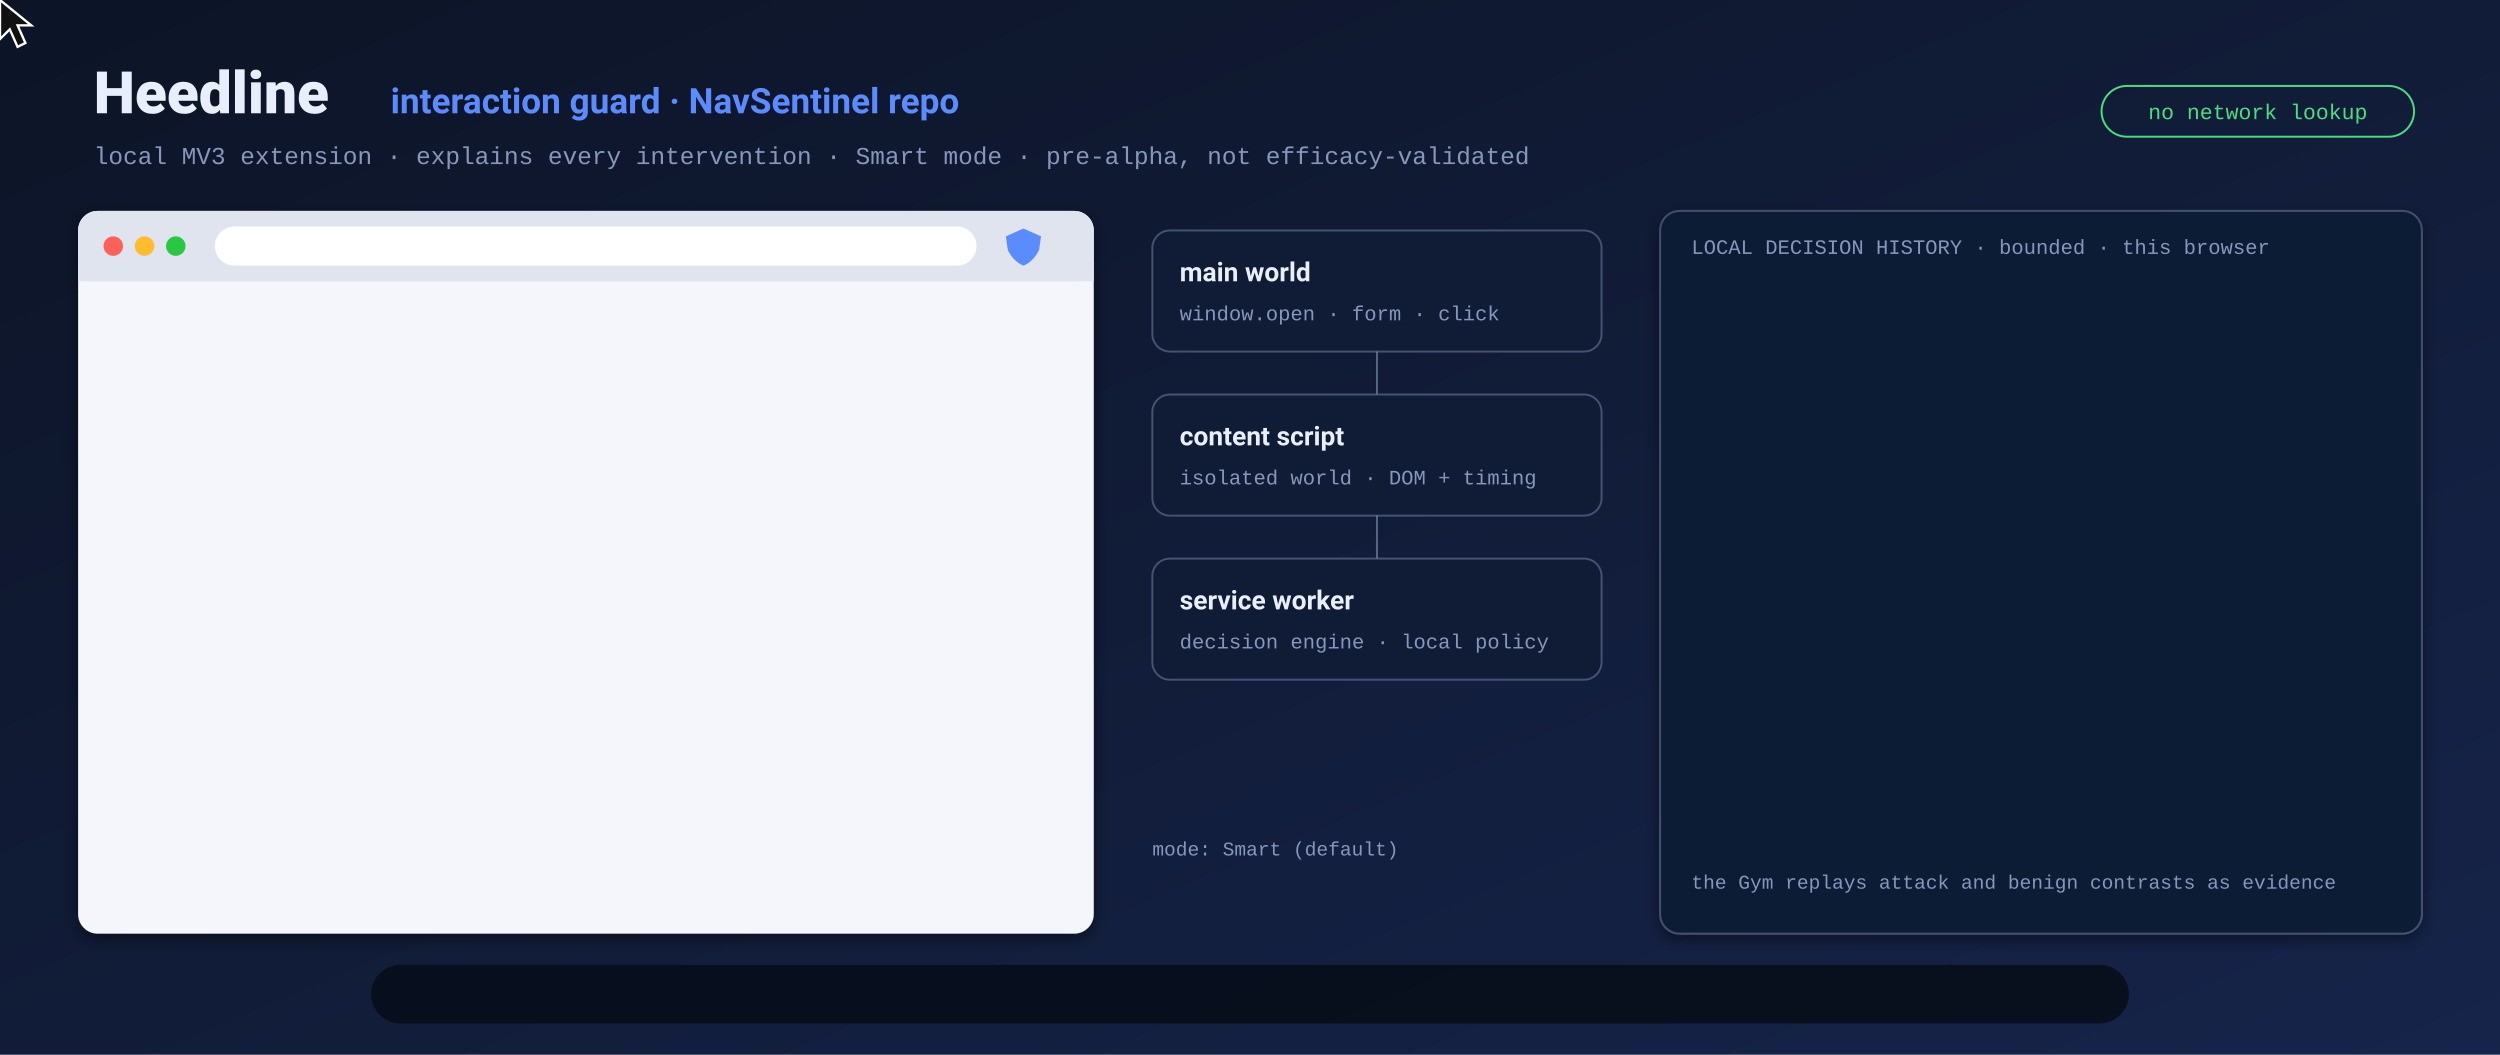
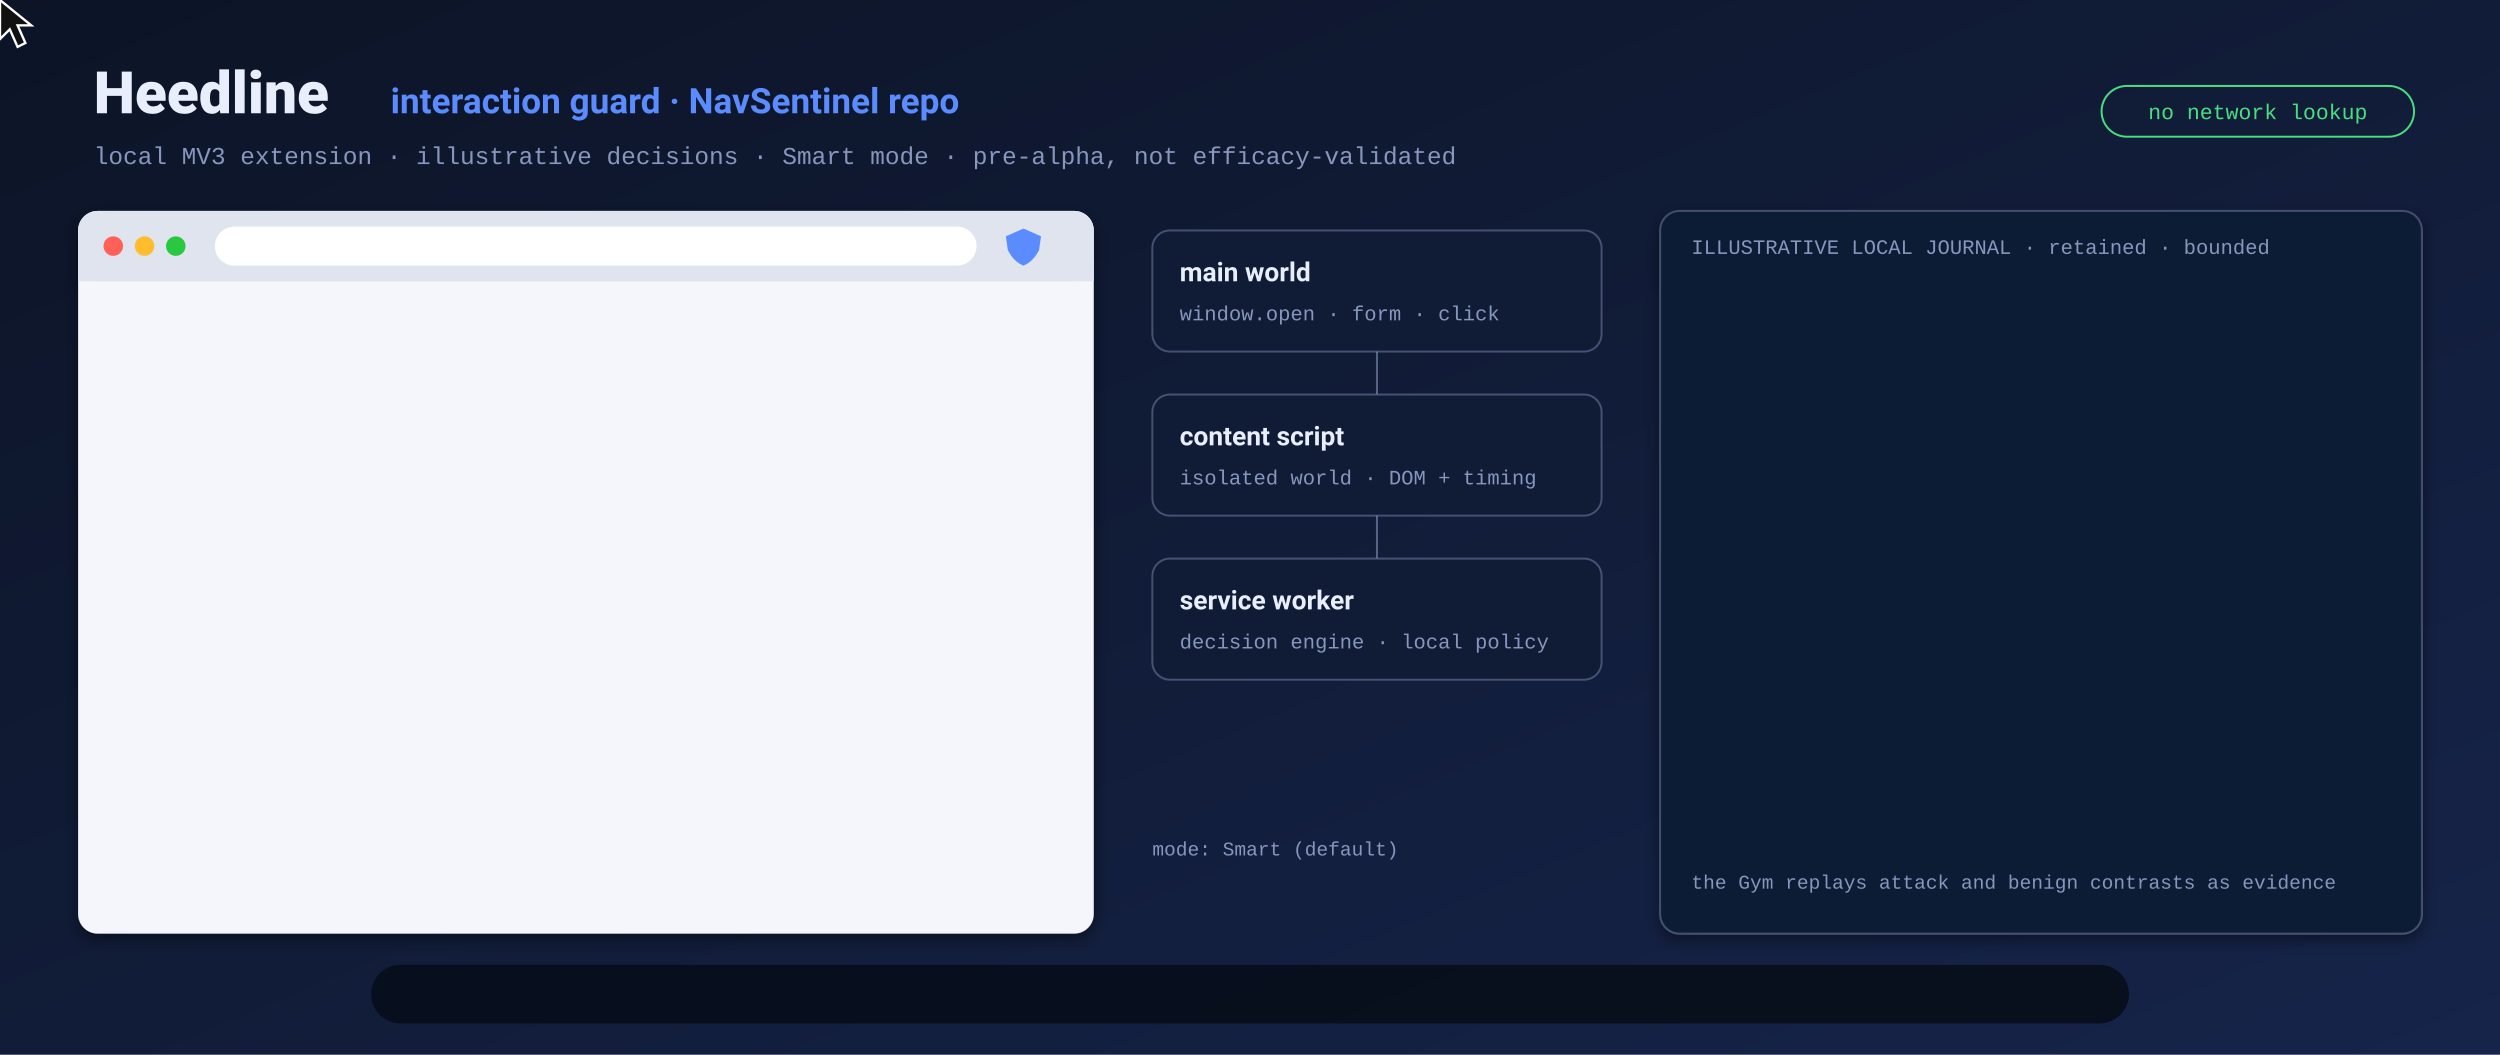
<svg xmlns="http://www.w3.org/2000/svg" width="1280" height="540" viewBox="0 0 1280 540" role="img" aria-labelledby="t d" data-poster-time="11.9">
-   <style>.flow{stroke-dasharray:2 10;animation:fl 1.231s linear infinite}@keyframes fl{to{stroke-dashoffset:-12}}@media (prefers-reduced-motion:reduce){.flow{animation:none}}@media (prefers-reduced-motion:reduce){.rm0{opacity:0!important}.rm1{opacity:1!important}.rm2{opacity:0.665!important}.rm3{transform:translate(260.2px,293px)!important}.rm4{transform:translate(705px,330px)!important}.rm5{transform:translate(705px,130px)!important}}</style>
+   <style>.flow{stroke-dasharray:2 10;animation:fl 1.231s linear infinite}@keyframes fl{to{stroke-dashoffset:-12}}@media (prefers-reduced-motion:reduce){.flow{animation:none}}@media (prefers-reduced-motion:reduce){.rm0{opacity:0!important}.rm1{opacity:1!important}.rm2{opacity:0!important}.rm3{transform:translate(260.2px,293px)!important}.rm4{transform:translate(705px,330px)!important}.rm5{transform:translate(705px,130px)!important}}</style>
  <defs>
    <linearGradient id="bg" x1="0" y1="0" x2="1" y2="1">
      <stop offset="0" stop-color="#0c1426" />
      <stop offset="1" stop-color="#16244a" />
    </linearGradient>
    <filter id="sh">
      <feDropShadow dx="0" dy="3" stdDeviation="4" flood-color="#000" flood-opacity=".45" />
    </filter>
  </defs>
  <rect width="1280" height="540" fill="url(#bg)" />
  <text x="48" y="58" font-family="system-ui,-apple-system,'Segoe UI',Roboto,'Helvetica Neue',Arial,sans-serif" font-weight="800" font-size="30" fill="#e8eefc">Heedline</text>
  <text x="200" y="58" font-family="system-ui,-apple-system,'Segoe UI',Roboto,'Helvetica Neue',Arial,sans-serif" font-weight="600" font-size="18" fill="#5b8cff">interaction guard · NavSentinel repo</text>
-   <text x="48" y="84" font-family="ui-monospace,SFMono-Regular,Menlo,Consolas,'Liberation Mono',monospace" font-size="12.5" fill="#8796bd">local MV3 extension · explains every intervention · Smart mode · pre-alpha, not efficacy-validated</text>
+   <text x="48" y="84" font-family="ui-monospace,SFMono-Regular,Menlo,Consolas,'Liberation Mono',monospace" font-size="12.5" fill="#8796bd">local MV3 extension · illustrative decisions · Smart mode · pre-alpha, not efficacy-validated</text>
  <g transform="translate(1076,44)">
    <rect width="160" height="26" rx="13" fill="none" stroke="#4ade80" />
    <text x="80" y="17" text-anchor="middle" font-family="ui-monospace,SFMono-Regular,Menlo,Consolas,'Liberation Mono',monospace" font-size="11" fill="#4ade80">no network lookup</text>
  </g>
  <g filter="url(#sh)">
    <rect x="40" y="108" width="520" height="370" rx="10" fill="#f4f6fb" />
  </g>
  <rect x="40" y="108" width="520" height="36" rx="10" fill="#dfe4ef" />
  <rect x="40" y="134" width="520" height="10" fill="#dfe4ef" />
  <circle cx="58" cy="126" r="5" fill="#ff6159" />
  <circle cx="74" cy="126" r="5" fill="#ffbd2e" />
  <circle cx="90" cy="126" r="5" fill="#28c941" />
  <rect x="110" y="116" width="390" height="20" rx="10" fill="#fff" />
  <g transform="translate(514,116)">
    <path d="M10 1 L19 5 L18 12 Q15 18 10 20 Q5 18 2 12 L1 5Z" fill="#5b8cff" />
  </g>
  <text x="124" y="130" font-family="ui-monospace,SFMono-Regular,Menlo,Consolas,'Liberation Mono',monospace" font-size="11" fill="#334" opacity="0" class="rm0">
    <animate attributeName="opacity" dur="16.0s" repeatCount="indefinite" calcMode="spline" keyTimes="0;0;0.006;0.181;0.188;0.938;0.969;1" values="0;0;1;1;0;0;0;0" keySplines="0 0 1 1;0 0 1 1;0 0 1 1;0 0 1 1;0 0 1 1;.4 0 .2 1;0 0 1 1" />news.example/article</text>
  <text x="124" y="130" font-family="ui-monospace,SFMono-Regular,Menlo,Consolas,'Liberation Mono',monospace" font-size="11" fill="#334" opacity="0" class="rm0">
    <animate attributeName="opacity" dur="16.0s" repeatCount="indefinite" calcMode="spline" keyTimes="0;0.163;0.169;0.381;0.388;0.938;0.969;1" values="0;0;1;1;0;0;0;0" keySplines="0 0 1 1;0 0 1 1;0 0 1 1;0 0 1 1;0 0 1 1;.4 0 .2 1;0 0 1 1" />news.example/article</text>
  <text x="124" y="130" font-family="ui-monospace,SFMono-Regular,Menlo,Consolas,'Liberation Mono',monospace" font-size="11" fill="#334" opacity="0" class="rm0">
    <animate attributeName="opacity" dur="16.0s" repeatCount="indefinite" calcMode="spline" keyTimes="0;0.362;0.369;0.556;0.562;0.938;0.969;1" values="0;0;1;1;0;0;0;0" keySplines="0 0 1 1;0 0 1 1;0 0 1 1;0 0 1 1;0 0 1 1;.4 0 .2 1;0 0 1 1" />news.example/article</text>
  <text x="124" y="130" font-family="ui-monospace,SFMono-Regular,Menlo,Consolas,'Liberation Mono',monospace" font-size="11" fill="#334" opacity="0" class="rm1">
    <animate attributeName="opacity" dur="16.0s" repeatCount="indefinite" calcMode="spline" keyTimes="0;0.537;0.544;0.756;0.762;0.938;0.969;1" values="0;0;1;1;0;0;0;0" keySplines="0 0 1 1;0 0 1 1;0 0 1 1;0 0 1 1;0 0 1 1;.4 0 .2 1;0 0 1 1" />verify-human.example</text>
-   <text x="124" y="130" font-family="ui-monospace,SFMono-Regular,Menlo,Consolas,'Liberation Mono',monospace" font-size="11" fill="#334" opacity="0" class="rm1">
+   <text x="124" y="130" font-family="ui-monospace,SFMono-Regular,Menlo,Consolas,'Liberation Mono',monospace" font-size="11" fill="#334" opacity="0" class="rm0">
    <animate attributeName="opacity" dur="16.0s" repeatCount="indefinite" calcMode="spline" keyTimes="0;0.738;0.744;0.938;0.969;1" values="0;0;1;1;0;0" keySplines="0 0 1 1;0 0 1 1;0 0 1 1;.4 0 .2 1;0 0 1 1" />paypa1-login.example</text>
  <g opacity="0" class="rm0">
    <animate attributeName="opacity" dur="16.0s" repeatCount="indefinite" calcMode="spline" keyTimes="0;0;0.009;0.178;0.188;0.938;0.969;1" values="0;0;1;1;0;0;0;0" keySplines="0 0 1 1;0 0 1 1;0 0 1 1;0 0 1 1;0 0 1 1;.4 0 .2 1;0 0 1 1" />
    <rect x="64" y="164" width="300" height="14" rx="3" fill="#223" opacity=".8" />
    <rect x="64" y="194" width="460" height="7" rx="3" fill="#99a" opacity=".5" />
    <rect x="64" y="212" width="440" height="7" rx="3" fill="#99a" opacity=".5" />
    <rect x="64" y="230" width="470" height="7" rx="3" fill="#99a" opacity=".5" />
    <rect x="64" y="248" width="300" height="7" rx="3" fill="#99a" opacity=".5" />
    <rect x="64" y="266" width="450" height="7" rx="3" fill="#99a" opacity=".5" />
    <rect x="64" y="284" width="420" height="7" rx="3" fill="#99a" opacity=".5" />
    <rect x="64" y="302" width="460" height="7" rx="3" fill="#99a" opacity=".5" />
    <rect x="64" y="320" width="380" height="7" rx="3" fill="#99a" opacity=".5" />
    <rect x="64" y="354" width="150" height="34" rx="6" fill="#5b8cff" />
    <text x="139" y="376" text-anchor="middle" font-family="system-ui,-apple-system,'Segoe UI',Roboto,'Helvetica Neue',Arial,sans-serif" font-size="12.5" fill="#fff">Read more</text>
  </g>
  <g opacity="0" class="rm0">
    <animate attributeName="opacity" dur="16.0s" repeatCount="indefinite" calcMode="spline" keyTimes="0;0.163;0.172;0.378;0.388;0.938;0.969;1" values="0;0;1;1;0;0;0;0" keySplines="0 0 1 1;0 0 1 1;0 0 1 1;0 0 1 1;0 0 1 1;.4 0 .2 1;0 0 1 1" />
    <rect x="64" y="164" width="300" height="14" rx="3" fill="#223" opacity=".8" />
    <rect x="64" y="194" width="460" height="7" rx="3" fill="#99a" opacity=".5" />
    <rect x="64" y="212" width="440" height="7" rx="3" fill="#99a" opacity=".5" />
    <rect x="64" y="230" width="470" height="7" rx="3" fill="#99a" opacity=".5" />
    <rect x="64" y="248" width="300" height="7" rx="3" fill="#99a" opacity=".5" />
    <rect x="64" y="266" width="450" height="7" rx="3" fill="#99a" opacity=".5" />
    <rect x="64" y="284" width="420" height="7" rx="3" fill="#99a" opacity=".5" />
    <rect x="64" y="302" width="460" height="7" rx="3" fill="#99a" opacity=".5" />
    <rect x="64" y="320" width="380" height="7" rx="3" fill="#99a" opacity=".5" />
    <rect x="64" y="354" width="150" height="34" rx="6" fill="#5b8cff" />
    <text x="139" y="376" text-anchor="middle" font-family="system-ui,-apple-system,'Segoe UI',Roboto,'Helvetica Neue',Arial,sans-serif" font-size="12.5" fill="#fff">Read more</text>
    <rect x="56" y="344" width="170" height="54" rx="6" fill="#ff5d6c" fill-opacity=".18" stroke="#ff5d6c" stroke-dasharray="4 3" opacity="0" class="rm0">
      <animate attributeName="opacity" dur="16.0s" repeatCount="indefinite" calcMode="spline" keyTimes="0;0.244;0.256;0.338;0.35;0.938;0.969;1" values="0;0;1;1;0;0;0;0" keySplines="0 0 1 1;0 0 1 1;0 0 1 1;0 0 1 1;0 0 1 1;.4 0 .2 1;0 0 1 1" />
    </rect>
    <text x="234" y="364" font-family="ui-monospace,SFMono-Regular,Menlo,Consolas,'Liberation Mono',monospace" font-size="10.5" fill="#ff5d6c" opacity="0" class="rm0">
      <animate attributeName="opacity" dur="16.0s" repeatCount="indefinite" calcMode="spline" keyTimes="0;0.244;0.256;0.338;0.35;0.938;0.969;1" values="0;0;1;1;0;0;0;0" keySplines="0 0 1 1;0 0 1 1;0 0 1 1;0 0 1 1;0 0 1 1;.4 0 .2 1;0 0 1 1" />hidden overlay → ad-redirect.example</text>
    <g opacity="0" class="rm0">
      <animate attributeName="opacity" dur="16.0s" repeatCount="indefinite" calcMode="spline" keyTimes="0;0.312;0.325;0.369;0.381;0.938;0.969;1" values="0;0;1;1;0;0;0;0" keySplines="0 0 1 1;0 0 1 1;0 0 1 1;0 0 1 1;0 0 1 1;.4 0 .2 1;0 0 1 1" />
      <rect x="234" y="376" width="210" height="26" rx="13" fill="#223" />
      <text x="339" y="393" text-anchor="middle" font-family="ui-monospace,SFMono-Regular,Menlo,Consolas,'Liberation Mono',monospace" font-size="10.5" fill="#fff">overlay removed · Undo</text>
    </g>
  </g>
  <g opacity="0" class="rm0">
    <animate attributeName="opacity" dur="16.0s" repeatCount="indefinite" calcMode="spline" keyTimes="0;0.362;0.372;0.553;0.562;0.938;0.969;1" values="0;0;1;1;0;0;0;0" keySplines="0 0 1 1;0 0 1 1;0 0 1 1;0 0 1 1;0 0 1 1;.4 0 .2 1;0 0 1 1" />
    <rect x="64" y="164" width="300" height="14" rx="3" fill="#223" opacity=".8" />
    <rect x="64" y="194" width="460" height="7" rx="3" fill="#99a" opacity=".5" />
    <rect x="64" y="212" width="440" height="7" rx="3" fill="#99a" opacity=".5" />
    <rect x="64" y="230" width="470" height="7" rx="3" fill="#99a" opacity=".5" />
    <rect x="64" y="248" width="300" height="7" rx="3" fill="#99a" opacity=".5" />
    <rect x="64" y="266" width="450" height="7" rx="3" fill="#99a" opacity=".5" />
    <rect x="64" y="284" width="420" height="7" rx="3" fill="#99a" opacity=".5" />
    <rect x="64" y="302" width="460" height="7" rx="3" fill="#99a" opacity=".5" />
    <rect x="64" y="320" width="380" height="7" rx="3" fill="#99a" opacity=".5" />
    <rect x="64" y="354" width="150" height="34" rx="6" fill="#5b8cff" />
    <text x="139" y="376" text-anchor="middle" font-family="system-ui,-apple-system,'Segoe UI',Roboto,'Helvetica Neue',Arial,sans-serif" font-size="12.5" fill="#fff">Read more</text>
    <g opacity="0" class="rm0">
      <animate attributeName="opacity" dur="16.0s" repeatCount="indefinite" calcMode="spline" keyTimes="0;0.438;0.45;0.537;0.55;0.938;0.969;1" values="0;0;1;1;0;0;0;0" keySplines="0 0 1 1;0 0 1 1;0 0 1 1;0 0 1 1;0 0 1 1;.4 0 .2 1;0 0 1 1" />
      <rect x="314" y="244" width="200" height="110" rx="8" fill="#fff" stroke="#ff5d6c" stroke-width="2" stroke-dasharray="5 4" />
      <text x="414" y="284" text-anchor="middle" font-family="ui-monospace,SFMono-Regular,Menlo,Consolas,'Liberation Mono',monospace" font-size="10.5" fill="#ff5d6c">window.open(</text>
      <text x="414" y="300" text-anchor="middle" font-family="ui-monospace,SFMono-Regular,Menlo,Consolas,'Liberation Mono',monospace" font-size="10.5" fill="#ff5d6c">"casino-pop.example")</text>
      <path d="M394 314 l40 30 M434 314 l-40 30" stroke="#ff5d6c" stroke-width="3" />
    </g>
  </g>
  <g opacity="0" class="rm1">
    <animate attributeName="opacity" dur="16.0s" repeatCount="indefinite" calcMode="spline" keyTimes="0;0.537;0.547;0.753;0.762;0.938;0.969;1" values="0;0;1;1;0;0;0;0" keySplines="0 0 1 1;0 0 1 1;0 0 1 1;0 0 1 1;0 0 1 1;.4 0 .2 1;0 0 1 1" />
    <rect x="124" y="184" width="350" height="230" rx="8" fill="#fff" stroke="#ccd" />
    <rect x="148" y="210" width="22" height="22" rx="3" fill="none" stroke="#889" stroke-width="2" />
    <text x="182" y="226" font-family="system-ui,-apple-system,'Segoe UI',Roboto,'Helvetica Neue',Arial,sans-serif" font-size="13" fill="#223">I am not a robot</text>
    <text x="148" y="264" font-family="system-ui,-apple-system,'Segoe UI',Roboto,'Helvetica Neue',Arial,sans-serif" font-size="12" fill="#223">To verify: press Win+R, paste, Enter</text>
    <rect x="148" y="276" width="300" height="30" rx="4" fill="#eef" />
    <text x="158" y="295" font-family="ui-monospace,SFMono-Regular,Menlo,Consolas,'Liberation Mono',monospace" font-size="10.5" fill="#556">clipboard ← powershell -w h iwr …</text>
    <g opacity="0" class="rm1">
      <animate attributeName="opacity" dur="16.0s" repeatCount="indefinite" calcMode="spline" keyTimes="0;0.637;0.65;0.744;0.756;0.938;0.969;1" values="0;0;1;1;0;0;0;0" keySplines="0 0 1 1;0 0 1 1;0 0 1 1;0 0 1 1;0 0 1 1;.4 0 .2 1;0 0 1 1" />
      <rect x="134" y="324" width="330" height="76" rx="8" fill="#fbbf24" fill-opacity=".15" stroke="#fbbf24" stroke-width="2" />
      <text x="148" y="348" font-family="system-ui,-apple-system,'Segoe UI',Roboto,'Helvetica Neue',Arial,sans-serif" font-weight="700" font-size="13" fill="#7a4b00">Heedline: don’t paste that command</text>
      <text x="148" y="368" font-family="ui-monospace,SFMono-Regular,Menlo,Consolas,'Liberation Mono',monospace" font-size="10.5" fill="#7a4b00">fake CAPTCHA + clipboard write</text>
      <text x="148" y="386" font-family="ui-monospace,SFMono-Regular,Menlo,Consolas,'Liberation Mono',monospace" font-size="10.5" fill="#7a4b00">reason: clickfix.instruction</text>
    </g>
  </g>
  <g opacity="0" class="rm2">
    <animate attributeName="opacity" dur="16.0s" repeatCount="indefinite" calcMode="spline" keyTimes="0;0.738;0.747;0.938;0.969;1" values="0;0;1;1;0;0" keySplines="0 0 1 1;0 0 1 1;0 0 1 1;.4 0 .2 1;0 0 1 1" />
    <text x="214" y="194" font-family="system-ui,-apple-system,'Segoe UI',Roboto,'Helvetica Neue',Arial,sans-serif" font-weight="700" font-size="18" fill="#223">PayPa1</text>
    <rect x="154" y="214" width="280" height="32" rx="5" fill="#fff" stroke="#ccd" />
    <text x="166" y="235" font-family="ui-monospace,SFMono-Regular,Menlo,Consolas,'Liberation Mono',monospace" font-size="11" fill="#556">chris@example.com</text>
    <rect x="154" y="256" width="280" height="32" rx="5" fill="#fff" stroke="#ccd" />
    <text x="166" y="277" font-family="ui-monospace,SFMono-Regular,Menlo,Consolas,'Liberation Mono',monospace" font-size="13" fill="#556">••••••••••</text>
    <rect x="154" y="300" width="280" height="34" rx="6" fill="#223" />
    <text x="294" y="322" text-anchor="middle" font-family="system-ui,-apple-system,'Segoe UI',Roboto,'Helvetica Neue',Arial,sans-serif" font-size="12.5" fill="#fff">Log in</text>
  </g>
  <g opacity="0" class="rm0">
    <animate attributeName="opacity" dur="16.0s" repeatCount="indefinite" calcMode="spline" keyTimes="0;0.838;0.853;0.938;0.969;1" values="0;0;1;1;0;0" keySplines="0 0 1 1;0 0 1 1;0 0 1 1;.4 0 .2 1;0 0 1 1" />
    <rect x="290" y="148" width="262" height="110" rx="10" fill="#0c1426" stroke="#5b8cff" stroke-width="2" filter="url(#sh)" />
    <text x="304" y="170" font-family="ui-monospace,SFMono-Regular,Menlo,Consolas,'Liberation Mono',monospace" font-size="10" fill="#8796bd">IN-PAGE GUARD · closed shadow root</text>
    <text x="304" y="190" font-family="system-ui,-apple-system,'Segoe UI',Roboto,'Helvetica Neue',Arial,sans-serif" font-weight="700" font-size="12.5" fill="#e8eefc">Send your password to</text>
    <text x="304" y="206" font-family="ui-monospace,SFMono-Regular,Menlo,Consolas,'Liberation Mono',monospace" font-size="11" fill="#ff5d6c">paypa1-login.example?</text>
    <rect x="304" y="218" width="90" height="26" rx="13" fill="#5b8cff" />
    <text x="349" y="235" text-anchor="middle" font-family="system-ui,-apple-system,'Segoe UI',Roboto,'Helvetica Neue',Arial,sans-serif" font-size="11.5" fill="#fff">Go back</text>
    <text x="410" y="235" font-family="system-ui,-apple-system,'Segoe UI',Roboto,'Helvetica Neue',Arial,sans-serif" font-size="11" fill="#8796bd">send once</text>
  </g>
  <g class="rm3">
    <animateTransform attributeName="transform" type="translate" dur="16.0s" repeatCount="indefinite" keyTimes="0;0.062;0.087;0.237;0.25;0.4;0.425;0.588;0.613;0.787;0.812;0.938;0.969;1" values="364 424;139 371;139 371;139 371;139 371;364 284;364 284;159 221;159 221;294 317;294 317;294 317;364 424;364 424" calcMode="spline" keySplines="0 0 1 1;0 0 1 1;0 0 1 1;0 0 1 1;0 0 1 1;0 0 1 1;0 0 1 1;0 0 1 1;0 0 1 1;0 0 1 1;0 0 1 1;.4 0 .2 1;0 0 1 1" />
    <path d="M0 0 l0 20 l5 -5 l4 9 l4 -2 l-4 -9 l7 0z" fill="#111" stroke="#fff" stroke-width="1.2" />
  </g>
  <rect x="590" y="118" width="230" height="62" rx="9" fill="#101b36" stroke="#8796bd" stroke-opacity=".45" />
  <text x="604" y="144" font-family="system-ui,-apple-system,'Segoe UI',Roboto,'Helvetica Neue',Arial,sans-serif" font-weight="700" font-size="13.5" fill="#e8eefc">main world</text>
  <text x="604" y="164" font-family="ui-monospace,SFMono-Regular,Menlo,Consolas,'Liberation Mono',monospace" font-size="10.5" fill="#8796bd">window.open · form · click</text>
  <line x1="705" y1="180" x2="705" y2="202" stroke="#8796bd" stroke-opacity=".6" />
  <rect x="590" y="202" width="230" height="62" rx="9" fill="#101b36" stroke="#8796bd" stroke-opacity=".45" />
  <text x="604" y="228" font-family="system-ui,-apple-system,'Segoe UI',Roboto,'Helvetica Neue',Arial,sans-serif" font-weight="700" font-size="13.5" fill="#e8eefc">content script</text>
  <text x="604" y="248" font-family="ui-monospace,SFMono-Regular,Menlo,Consolas,'Liberation Mono',monospace" font-size="10.5" fill="#8796bd">isolated world · DOM + timing</text>
  <line x1="705" y1="264" x2="705" y2="286" stroke="#8796bd" stroke-opacity=".6" />
  <rect x="590" y="286" width="230" height="62" rx="9" fill="#101b36" stroke="#8796bd" stroke-opacity=".45" />
  <text x="604" y="312" font-family="system-ui,-apple-system,'Segoe UI',Roboto,'Helvetica Neue',Arial,sans-serif" font-weight="700" font-size="13.5" fill="#e8eefc">service worker</text>
  <text x="604" y="332" font-family="ui-monospace,SFMono-Regular,Menlo,Consolas,'Liberation Mono',monospace" font-size="10.5" fill="#8796bd">decision engine · local policy</text>
  <g opacity="0" class="rm0">
    <animate attributeName="opacity" dur="16.0s" repeatCount="indefinite" calcMode="spline" keyTimes="0;0.062;0.068;0.104;0.109;0.938;0.969;1" values="0;0;1;1;0;0;0;0" keySplines="0 0 1 1;0 0 1 1;0 0 1 1;0 0 1 1;0 0 1 1;.4 0 .2 1;0 0 1 1" />
    <g class="rm4">
      <animateTransform attributeName="transform" type="translate" dur="16.0s" repeatCount="indefinite" keyTimes="0;0.062;0.1;0.938;0.969;1" values="705 130;705 130;705 330;705 330;705 130;705 130" calcMode="spline" keySplines="0 0 1 1;0 0 1 1;0 0 1 1;.4 0 .2 1;0 0 1 1" />
      <circle r="8" fill="#4ade80" />
    </g>
  </g>
  <g opacity="0" class="rm0">
    <animate attributeName="opacity" dur="16.0s" repeatCount="indefinite" calcMode="spline" keyTimes="0;0.1;0.113;0.175;0.188;0.938;0.969;1" values="0;0;1;1;0;0;0;0" keySplines="0 0 1 1;0 0 1 1;0 0 1 1;0 0 1 1;0 0 1 1;.4 0 .2 1;0 0 1 1" />
    <rect x="590" y="372" width="230" height="50" rx="9" fill="#4ade80" fill-opacity=".14" stroke="#4ade80" stroke-width="2" />
    <text x="604" y="394" font-family="system-ui,-apple-system,'Segoe UI',Roboto,'Helvetica Neue',Arial,sans-serif" font-weight="800" font-size="15" fill="#4ade80">ADMIT</text>
    <text x="604" y="412" font-family="ui-monospace,SFMono-Regular,Menlo,Consolas,'Liberation Mono',monospace" font-size="10.5" fill="#e8eefc">reason: nav.ordinary</text>
  </g>
  <g opacity="0" class="rm0">
    <animate attributeName="opacity" dur="16.0s" repeatCount="indefinite" calcMode="spline" keyTimes="0;0.225;0.23;0.267;0.272;0.938;0.969;1" values="0;0;1;1;0;0;0;0" keySplines="0 0 1 1;0 0 1 1;0 0 1 1;0 0 1 1;0 0 1 1;.4 0 .2 1;0 0 1 1" />
    <g class="rm4">
      <animateTransform attributeName="transform" type="translate" dur="16.0s" repeatCount="indefinite" keyTimes="0;0.225;0.263;0.938;0.969;1" values="705 130;705 130;705 330;705 330;705 130;705 130" calcMode="spline" keySplines="0 0 1 1;0 0 1 1;0 0 1 1;.4 0 .2 1;0 0 1 1" />
      <circle r="8" fill="#ff5d6c" />
    </g>
  </g>
  <g opacity="0" class="rm0">
    <animate attributeName="opacity" dur="16.0s" repeatCount="indefinite" calcMode="spline" keyTimes="0;0.263;0.275;0.375;0.388;0.938;0.969;1" values="0;0;1;1;0;0;0;0" keySplines="0 0 1 1;0 0 1 1;0 0 1 1;0 0 1 1;0 0 1 1;.4 0 .2 1;0 0 1 1" />
    <rect x="590" y="372" width="230" height="50" rx="9" fill="#ff5d6c" fill-opacity=".14" stroke="#ff5d6c" stroke-width="2" />
    <text x="604" y="394" font-family="system-ui,-apple-system,'Segoe UI',Roboto,'Helvetica Neue',Arial,sans-serif" font-weight="800" font-size="15" fill="#ff5d6c">BLOCK</text>
    <text x="604" y="412" font-family="ui-monospace,SFMono-Regular,Menlo,Consolas,'Liberation Mono',monospace" font-size="10.5" fill="#e8eefc">reason: overlay.retarget</text>
  </g>
  <g opacity="0" class="rm0">
    <animate attributeName="opacity" dur="16.0s" repeatCount="indefinite" calcMode="spline" keyTimes="0;0.406;0.411;0.448;0.453;0.938;0.969;1" values="0;0;1;1;0;0;0;0" keySplines="0 0 1 1;0 0 1 1;0 0 1 1;0 0 1 1;0 0 1 1;.4 0 .2 1;0 0 1 1" />
    <g class="rm4">
      <animateTransform attributeName="transform" type="translate" dur="16.0s" repeatCount="indefinite" keyTimes="0;0.406;0.444;0.938;0.969;1" values="705 130;705 130;705 330;705 330;705 130;705 130" calcMode="spline" keySplines="0 0 1 1;0 0 1 1;0 0 1 1;.4 0 .2 1;0 0 1 1" />
      <circle r="8" fill="#ff5d6c" />
    </g>
  </g>
  <g opacity="0" class="rm0">
    <animate attributeName="opacity" dur="16.0s" repeatCount="indefinite" calcMode="spline" keyTimes="0;0.444;0.456;0.55;0.562;0.938;0.969;1" values="0;0;1;1;0;0;0;0" keySplines="0 0 1 1;0 0 1 1;0 0 1 1;0 0 1 1;0 0 1 1;.4 0 .2 1;0 0 1 1" />
    <rect x="590" y="372" width="230" height="50" rx="9" fill="#ff5d6c" fill-opacity=".14" stroke="#ff5d6c" stroke-width="2" />
    <text x="604" y="394" font-family="system-ui,-apple-system,'Segoe UI',Roboto,'Helvetica Neue',Arial,sans-serif" font-weight="800" font-size="15" fill="#ff5d6c">BLOCK</text>
    <text x="604" y="412" font-family="ui-monospace,SFMono-Regular,Menlo,Consolas,'Liberation Mono',monospace" font-size="10.5" fill="#e8eefc">reason: popup.popunder</text>
  </g>
  <g opacity="0" class="rm0">
    <animate attributeName="opacity" dur="16.0s" repeatCount="indefinite" calcMode="spline" keyTimes="0;0.6;0.605;0.642;0.647;0.938;0.969;1" values="0;0;1;1;0;0;0;0" keySplines="0 0 1 1;0 0 1 1;0 0 1 1;0 0 1 1;0 0 1 1;.4 0 .2 1;0 0 1 1" />
    <g class="rm4">
      <animateTransform attributeName="transform" type="translate" dur="16.0s" repeatCount="indefinite" keyTimes="0;0.6;0.637;0.938;0.969;1" values="705 130;705 130;705 330;705 330;705 130;705 130" calcMode="spline" keySplines="0 0 1 1;0 0 1 1;0 0 1 1;.4 0 .2 1;0 0 1 1" />
      <circle r="8" fill="#fbbf24" />
    </g>
  </g>
  <g opacity="0" class="rm1">
    <animate attributeName="opacity" dur="16.0s" repeatCount="indefinite" calcMode="spline" keyTimes="0;0.637;0.65;0.75;0.762;0.938;0.969;1" values="0;0;1;1;0;0;0;0" keySplines="0 0 1 1;0 0 1 1;0 0 1 1;0 0 1 1;0 0 1 1;.4 0 .2 1;0 0 1 1" />
    <rect x="590" y="372" width="230" height="50" rx="9" fill="#fbbf24" fill-opacity=".14" stroke="#fbbf24" stroke-width="2" />
    <text x="604" y="394" font-family="system-ui,-apple-system,'Segoe UI',Roboto,'Helvetica Neue',Arial,sans-serif" font-weight="800" font-size="15" fill="#fbbf24">WARN</text>
    <text x="604" y="412" font-family="ui-monospace,SFMono-Regular,Menlo,Consolas,'Liberation Mono',monospace" font-size="10.5" fill="#e8eefc">reason: clickfix.instruction</text>
  </g>
  <g opacity="0" class="rm0">
    <animate attributeName="opacity" dur="16.0s" repeatCount="indefinite" calcMode="spline" keyTimes="0;0.794;0.799;0.836;0.841;0.938;0.969;1" values="0;0;1;1;0;0;0;0" keySplines="0 0 1 1;0 0 1 1;0 0 1 1;0 0 1 1;0 0 1 1;.4 0 .2 1;0 0 1 1" />
    <g class="rm5">
      <animateTransform attributeName="transform" type="translate" dur="16.0s" repeatCount="indefinite" keyTimes="0;0.794;0.831;0.938;0.969;1" values="705 130;705 130;705 330;705 330;705 130;705 130" calcMode="spline" keySplines="0 0 1 1;0 0 1 1;0 0 1 1;.4 0 .2 1;0 0 1 1" />
      <circle r="8" fill="#5b8cff" />
    </g>
  </g>
  <g opacity="0" class="rm0">
    <animate attributeName="opacity" dur="16.0s" repeatCount="indefinite" calcMode="spline" keyTimes="0;0.831;0.844;0.938;0.969;1" values="0;0;1;1;0;0" keySplines="0 0 1 1;0 0 1 1;0 0 1 1;.4 0 .2 1;0 0 1 1" />
    <rect x="590" y="372" width="230" height="50" rx="9" fill="#5b8cff" fill-opacity=".14" stroke="#5b8cff" stroke-width="2" />
    <text x="604" y="394" font-family="system-ui,-apple-system,'Segoe UI',Roboto,'Helvetica Neue',Arial,sans-serif" font-weight="800" font-size="15" fill="#5b8cff">PROMPT</text>
    <text x="604" y="412" font-family="ui-monospace,SFMono-Regular,Menlo,Consolas,'Liberation Mono',monospace" font-size="10.5" fill="#e8eefc">reason: cred.lookalike</text>
  </g>
  <text x="590" y="438" font-family="ui-monospace,SFMono-Regular,Menlo,Consolas,'Liberation Mono',monospace" font-size="10" fill="#8796bd">mode: Smart (default)</text>
  <g filter="url(#sh)">
    <rect x="850" y="108" width="390" height="370" rx="10" fill="#101b36" stroke="#8796bd" stroke-opacity=".4" />
  </g>
-   <text x="866" y="130" font-family="ui-monospace,SFMono-Regular,Menlo,Consolas,'Liberation Mono',monospace" font-size="10.5" fill="#8796bd">LOCAL DECISION HISTORY · bounded · this browser</text>
+   <text x="866" y="130" font-family="ui-monospace,SFMono-Regular,Menlo,Consolas,'Liberation Mono',monospace" font-size="10.5" fill="#8796bd">ILLUSTRATIVE LOCAL JOURNAL · retained · bounded</text>
  <g opacity="0" class="rm1">
    <animate attributeName="opacity" dur="16.0s" repeatCount="indefinite" calcMode="spline" keyTimes="0;0.119;0.131;0.938;0.969;1" values="0;0;1;1;0;0" keySplines="0 0 1 1;0 0 1 1;0 0 1 1;.4 0 .2 1;0 0 1 1" />
    <rect x="864" y="150" width="362" height="46" rx="7" fill="#4ade80" fill-opacity=".08" stroke="#4ade80" stroke-opacity=".5" />
    <text x="876" y="169" font-family="ui-monospace,SFMono-Regular,Menlo,Consolas,'Liberation Mono',monospace" font-weight="700" font-size="11" fill="#4ade80">admit</text>
    <text x="940" y="169" font-family="ui-monospace,SFMono-Regular,Menlo,Consolas,'Liberation Mono',monospace" font-size="11" fill="#e8eefc">nav.ordinary</text>
    <text x="876" y="186" font-family="ui-monospace,SFMono-Regular,Menlo,Consolas,'Liberation Mono',monospace" font-size="10" fill="#8796bd">news.example → /story</text>
  </g>
  <g opacity="0" class="rm1">
    <animate attributeName="opacity" dur="16.0s" repeatCount="indefinite" calcMode="spline" keyTimes="0;0.281;0.294;0.938;0.969;1" values="0;0;1;1;0;0" keySplines="0 0 1 1;0 0 1 1;0 0 1 1;.4 0 .2 1;0 0 1 1" />
    <rect x="864" y="206" width="362" height="46" rx="7" fill="#ff5d6c" fill-opacity=".08" stroke="#ff5d6c" stroke-opacity=".5" />
    <text x="876" y="225" font-family="ui-monospace,SFMono-Regular,Menlo,Consolas,'Liberation Mono',monospace" font-weight="700" font-size="11" fill="#ff5d6c">block</text>
    <text x="940" y="225" font-family="ui-monospace,SFMono-Regular,Menlo,Consolas,'Liberation Mono',monospace" font-size="11" fill="#e8eefc">overlay.retarget</text>
    <text x="876" y="242" font-family="ui-monospace,SFMono-Regular,Menlo,Consolas,'Liberation Mono',monospace" font-size="10" fill="#8796bd">news.example → ad-redirect.example</text>
  </g>
  <g opacity="0" class="rm1">
    <animate attributeName="opacity" dur="16.0s" repeatCount="indefinite" calcMode="spline" keyTimes="0;0.463;0.475;0.938;0.969;1" values="0;0;1;1;0;0" keySplines="0 0 1 1;0 0 1 1;0 0 1 1;.4 0 .2 1;0 0 1 1" />
    <rect x="864" y="262" width="362" height="46" rx="7" fill="#ff5d6c" fill-opacity=".08" stroke="#ff5d6c" stroke-opacity=".5" />
    <text x="876" y="281" font-family="ui-monospace,SFMono-Regular,Menlo,Consolas,'Liberation Mono',monospace" font-weight="700" font-size="11" fill="#ff5d6c">block</text>
    <text x="940" y="281" font-family="ui-monospace,SFMono-Regular,Menlo,Consolas,'Liberation Mono',monospace" font-size="11" fill="#e8eefc">popup.popunder</text>
    <text x="876" y="298" font-family="ui-monospace,SFMono-Regular,Menlo,Consolas,'Liberation Mono',monospace" font-size="10" fill="#8796bd">news.example → casino-pop.example</text>
  </g>
  <g opacity="0" class="rm1">
    <animate attributeName="opacity" dur="16.0s" repeatCount="indefinite" calcMode="spline" keyTimes="0;0.656;0.669;0.938;0.969;1" values="0;0;1;1;0;0" keySplines="0 0 1 1;0 0 1 1;0 0 1 1;.4 0 .2 1;0 0 1 1" />
    <rect x="864" y="318" width="362" height="46" rx="7" fill="#fbbf24" fill-opacity=".08" stroke="#fbbf24" stroke-opacity=".5" />
    <text x="876" y="337" font-family="ui-monospace,SFMono-Regular,Menlo,Consolas,'Liberation Mono',monospace" font-weight="700" font-size="11" fill="#fbbf24">warn</text>
    <text x="940" y="337" font-family="ui-monospace,SFMono-Regular,Menlo,Consolas,'Liberation Mono',monospace" font-size="11" fill="#e8eefc">clickfix.instruction</text>
    <text x="876" y="354" font-family="ui-monospace,SFMono-Regular,Menlo,Consolas,'Liberation Mono',monospace" font-size="10" fill="#8796bd">verify-human.example · clipboard</text>
  </g>
  <g opacity="0" class="rm0">
    <animate attributeName="opacity" dur="16.0s" repeatCount="indefinite" calcMode="spline" keyTimes="0;0.85;0.863;0.938;0.969;1" values="0;0;1;1;0;0" keySplines="0 0 1 1;0 0 1 1;0 0 1 1;.4 0 .2 1;0 0 1 1" />
    <rect x="864" y="374" width="362" height="46" rx="7" fill="#5b8cff" fill-opacity=".08" stroke="#5b8cff" stroke-opacity=".5" />
    <text x="876" y="393" font-family="ui-monospace,SFMono-Regular,Menlo,Consolas,'Liberation Mono',monospace" font-weight="700" font-size="11" fill="#5b8cff">prompt</text>
    <text x="940" y="393" font-family="ui-monospace,SFMono-Regular,Menlo,Consolas,'Liberation Mono',monospace" font-size="11" fill="#e8eefc">cred.lookalike</text>
    <text x="876" y="410" font-family="ui-monospace,SFMono-Regular,Menlo,Consolas,'Liberation Mono',monospace" font-size="10" fill="#8796bd">paypa1-login.example · password post</text>
  </g>
  <text x="866" y="455" font-family="ui-monospace,SFMono-Regular,Menlo,Consolas,'Liberation Mono',monospace" font-size="10" fill="#8796bd">the Gym replays attack and benign contrasts as evidence</text>
  <rect x="190" y="494" width="900" height="30" rx="15" fill="#070d1a" opacity=".92" />
  <text x="640.0" y="514" text-anchor="middle" font-family="system-ui,-apple-system,'Segoe UI',Roboto,'Helvetica Neue',Arial,sans-serif" font-size="13.5" fill="#e8eefc" opacity="0" class="rm0">
    <animate attributeName="opacity" dur="16.0s" repeatCount="indefinite" calcMode="spline" keyTimes="0;0;0.013;0.175;0.188;0.938;0.969;1" values="0;0;1;1;0;0;0;0" keySplines="0 0 1 1;0 0 1 1;0 0 1 1;0 0 1 1;0 0 1 1;.4 0 .2 1;0 0 1 1" />An ordinary link: checked locally and admitted</text>
  <text x="640.0" y="514" text-anchor="middle" font-family="system-ui,-apple-system,'Segoe UI',Roboto,'Helvetica Neue',Arial,sans-serif" font-size="13.5" fill="#e8eefc" opacity="0" class="rm0">
    <animate attributeName="opacity" dur="16.0s" repeatCount="indefinite" calcMode="spline" keyTimes="0;0.188;0.2;0.375;0.388;0.938;0.969;1" values="0;0;1;1;0;0;0;0" keySplines="0 0 1 1;0 0 1 1;0 0 1 1;0 0 1 1;0 0 1 1;.4 0 .2 1;0 0 1 1" />A hidden overlay retargets the click: blocked, the layer is removed, Undo is one tap</text>
  <text x="640.0" y="514" text-anchor="middle" font-family="system-ui,-apple-system,'Segoe UI',Roboto,'Helvetica Neue',Arial,sans-serif" font-size="13.5" fill="#e8eefc" opacity="0" class="rm0">
    <animate attributeName="opacity" dur="16.0s" repeatCount="indefinite" calcMode="spline" keyTimes="0;0.388;0.4;0.55;0.562;0.938;0.969;1" values="0;0;1;1;0;0;0;0" keySplines="0 0 1 1;0 0 1 1;0 0 1 1;0 0 1 1;0 0 1 1;.4 0 .2 1;0 0 1 1" />A popunder window.open is intercepted in the main world and blocked</text>
  <text x="640.0" y="514" text-anchor="middle" font-family="system-ui,-apple-system,'Segoe UI',Roboto,'Helvetica Neue',Arial,sans-serif" font-size="13.5" fill="#e8eefc" opacity="0" class="rm1">
    <animate attributeName="opacity" dur="16.0s" repeatCount="indefinite" calcMode="spline" keyTimes="0;0.562;0.575;0.75;0.762;0.938;0.969;1" values="0;0;1;1;0;0;0;0" keySplines="0 0 1 1;0 0 1 1;0 0 1 1;0 0 1 1;0 0 1 1;.4 0 .2 1;0 0 1 1" />ClickFix: a fake CAPTCHA puts a command on the clipboard, so Heedline warns</text>
  <text x="640.0" y="514" text-anchor="middle" font-family="system-ui,-apple-system,'Segoe UI',Roboto,'Helvetica Neue',Arial,sans-serif" font-size="13.5" fill="#e8eefc" opacity="0" class="rm0">
    <animate attributeName="opacity" dur="16.0s" repeatCount="indefinite" calcMode="spline" keyTimes="0;0.762;0.775;0.938;0.969;1" values="0;0;1;1;0;0" keySplines="0 0 1 1;0 0 1 1;0 0 1 1;.4 0 .2 1;0 0 1 1" />A password post to a lookalike domain: the prompt is an in-page guard (closed shadow root)</text>
</svg>
